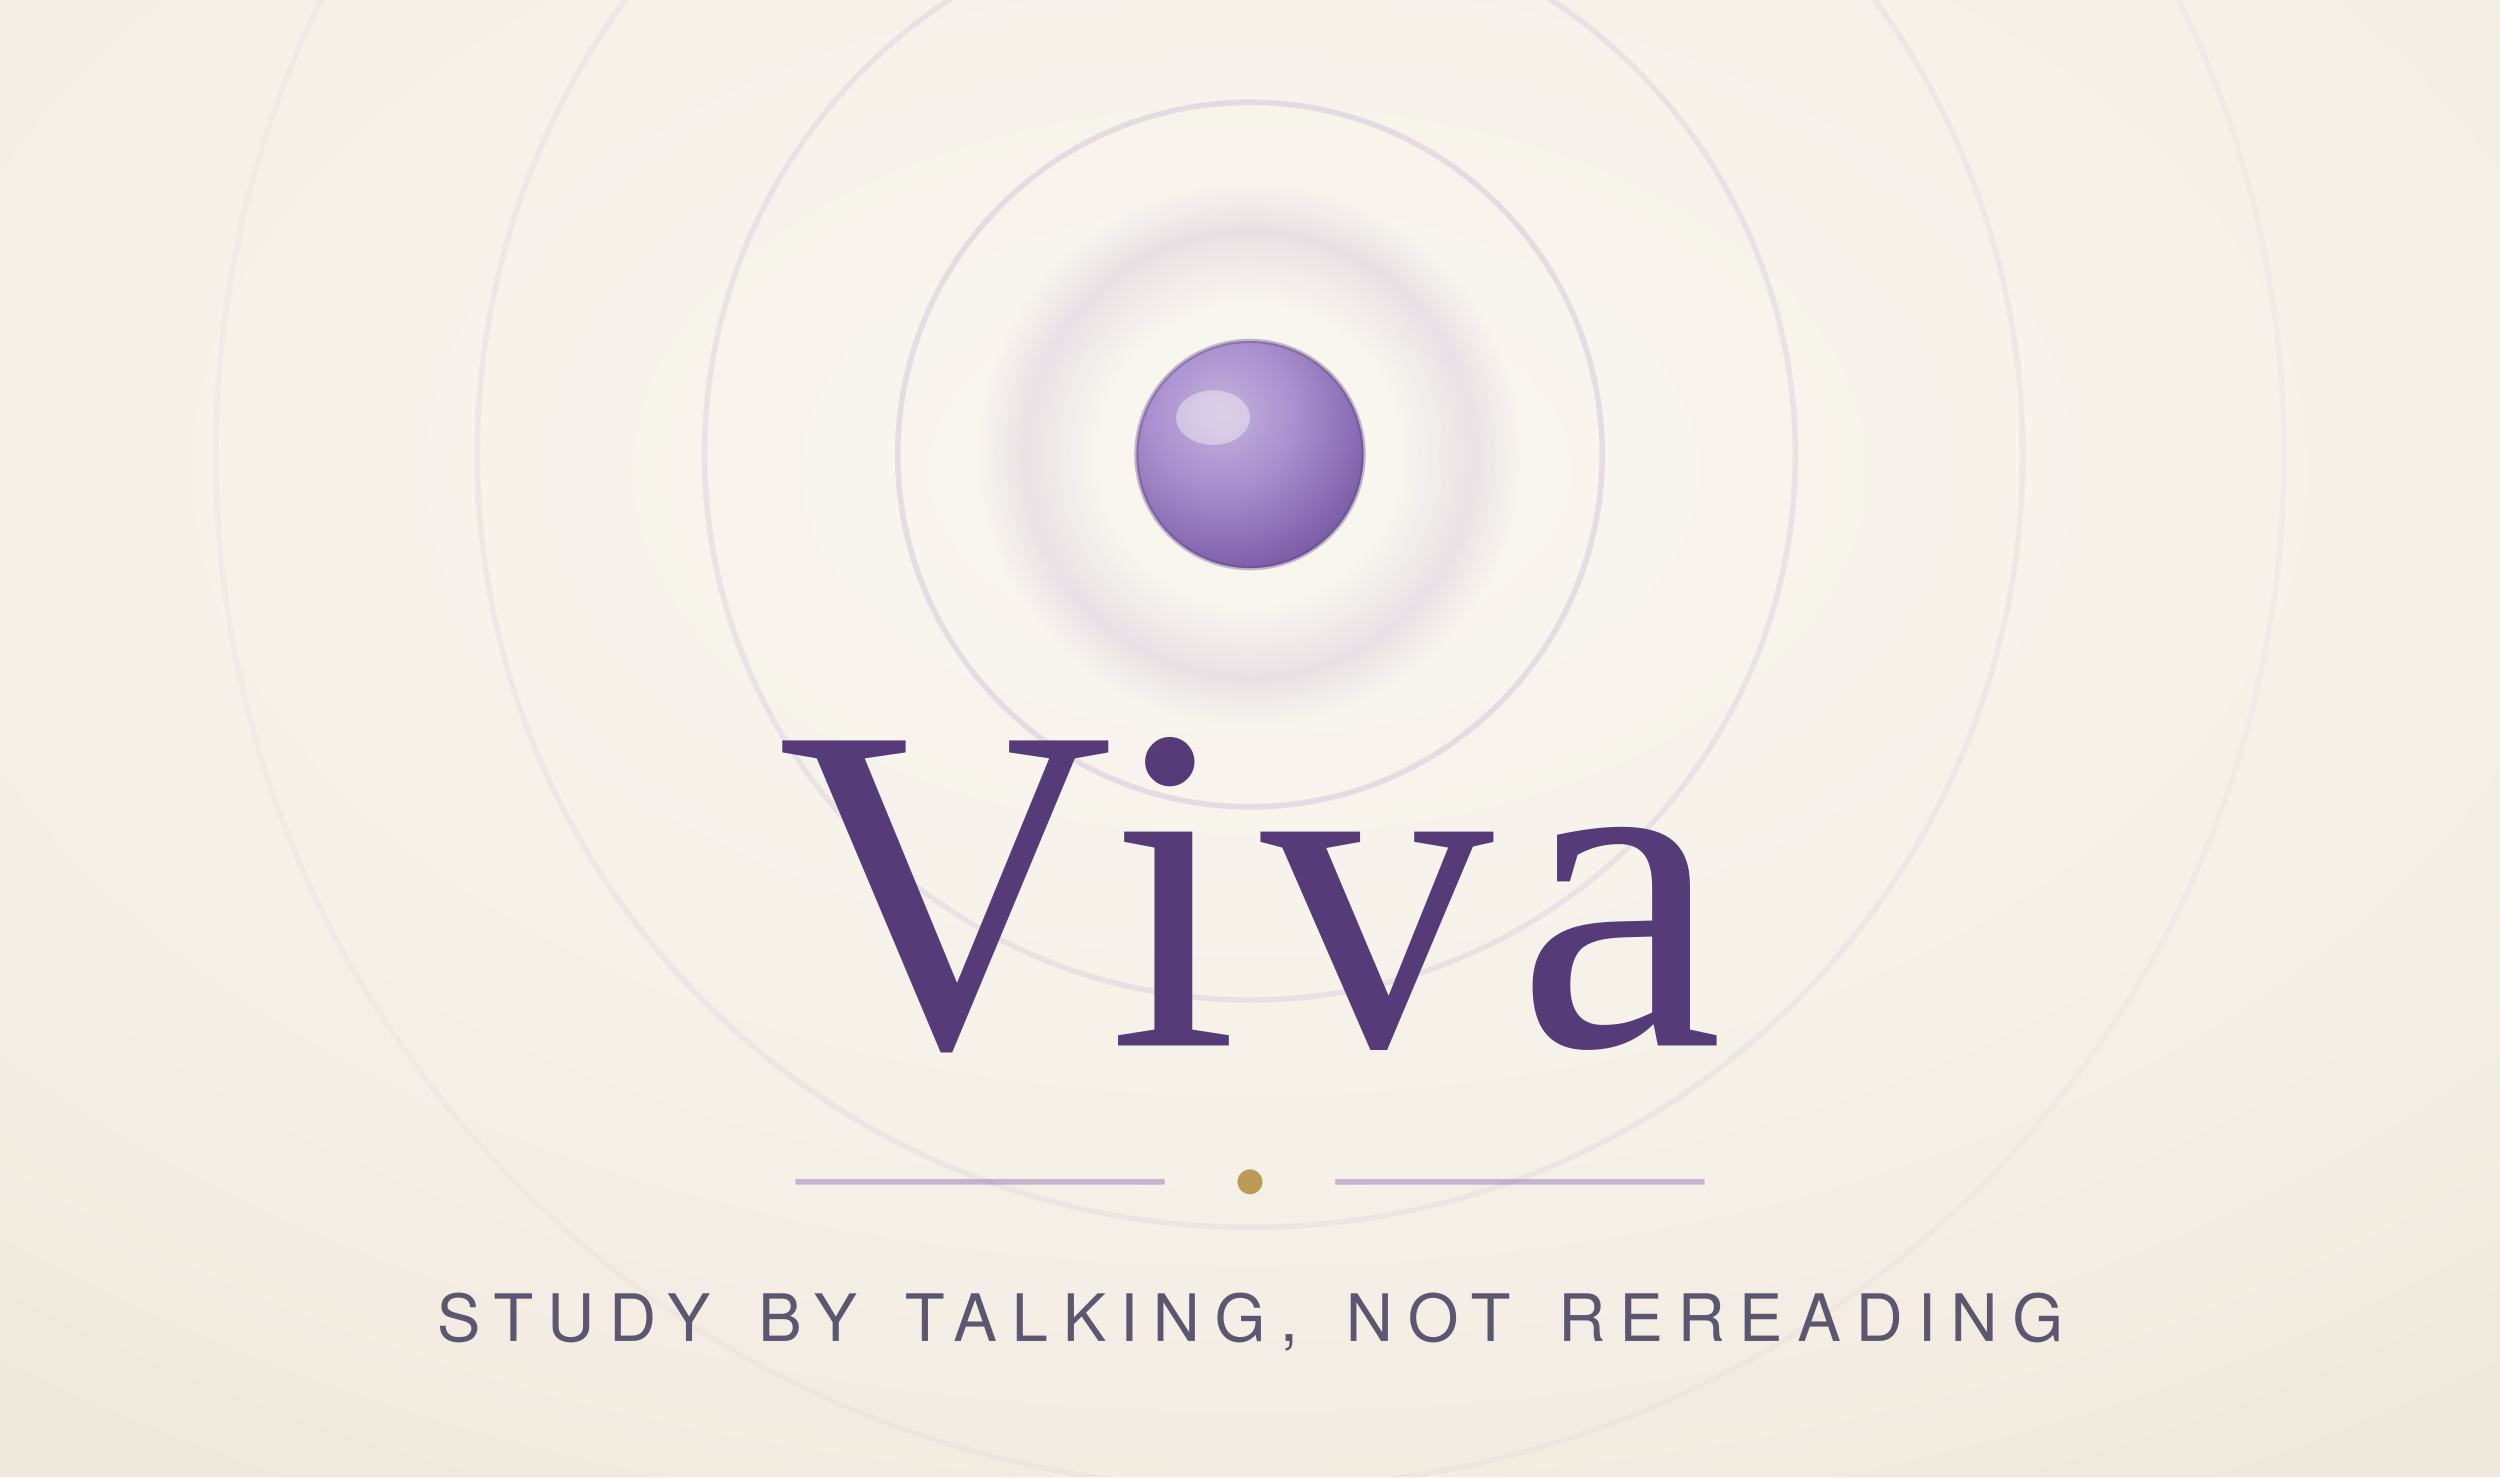
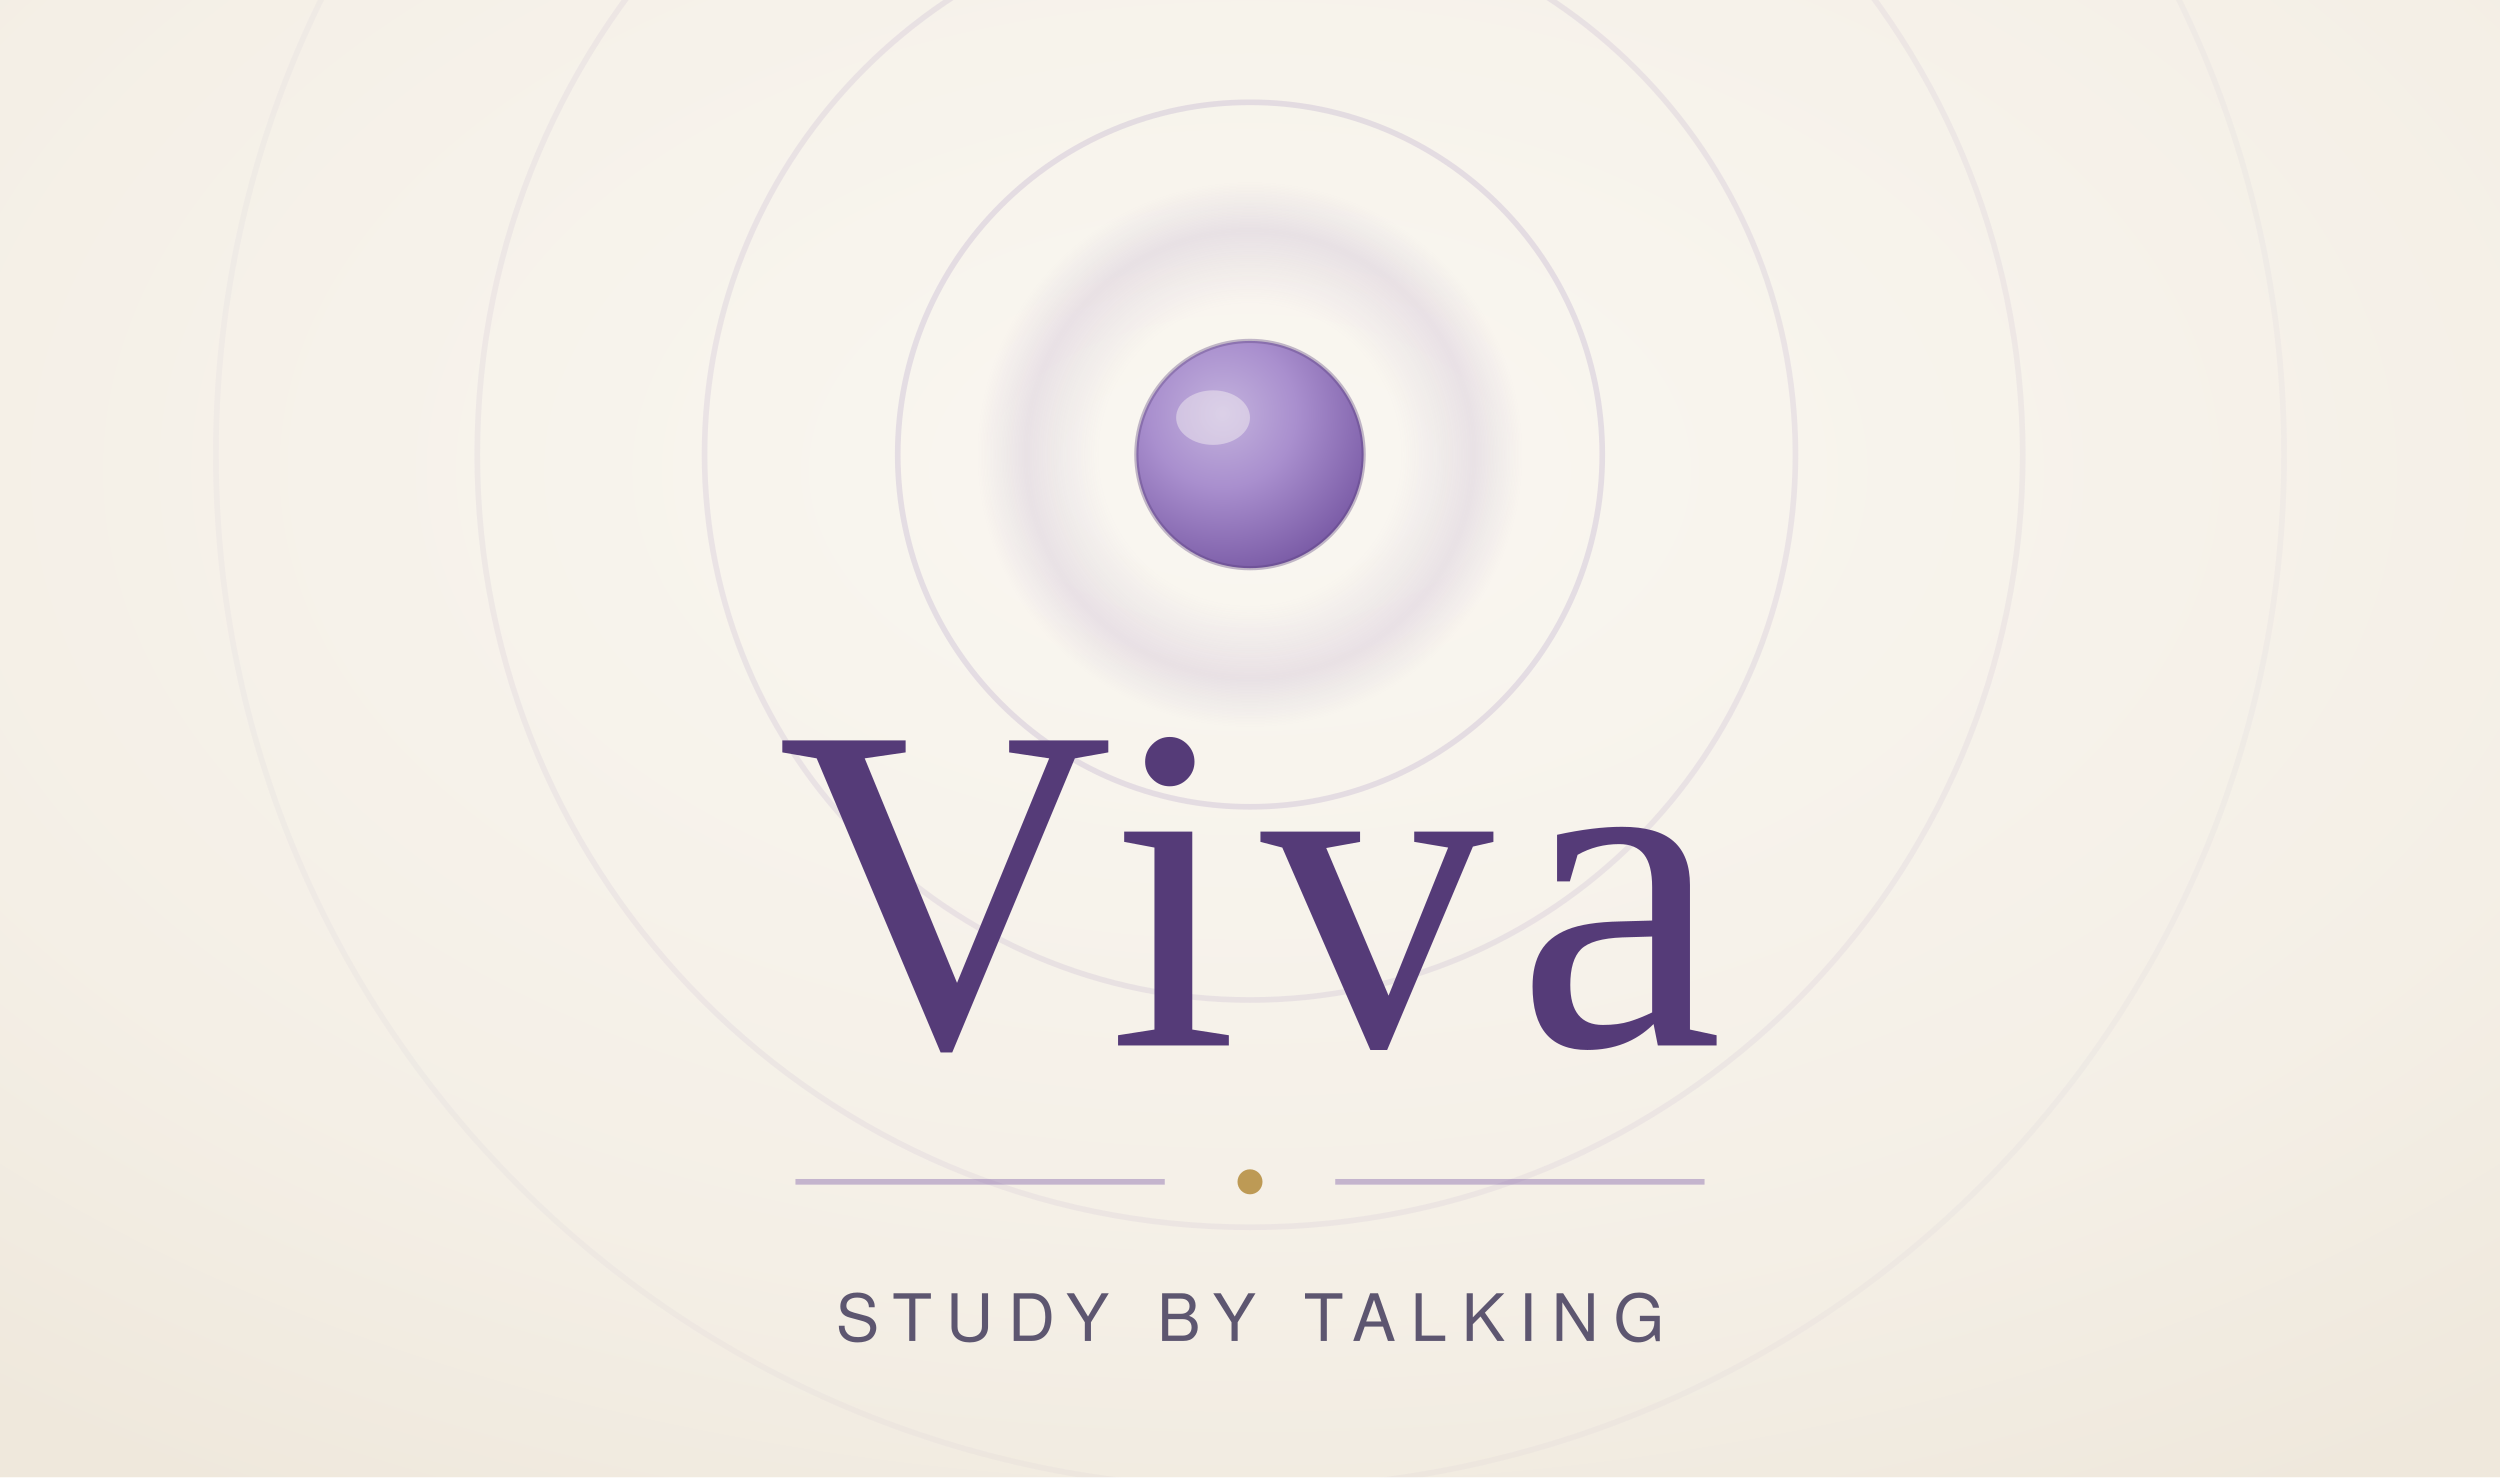
- <svg xmlns="http://www.w3.org/2000/svg" viewBox="0 0 440 260" width="440" height="260" role="img" aria-label="Viva: study by talking, not rereading">
+ <svg xmlns="http://www.w3.org/2000/svg" viewBox="0 0 440 260" width="440" height="260" role="img" aria-label="Viva: study by talking">
  <defs>
    <radialGradient id="orbM" cx="38%" cy="32%" r="72%">
      <stop offset="0%" stop-color="#c3b2dd" />
      <stop offset="45%" stop-color="#a98fce" />
      <stop offset="100%" stop-color="#7a5ba6" />
    </radialGradient>
    <radialGradient id="haloM" cx="50%" cy="50%" r="50%">
      <stop offset="55%" stop-color="#7a5ba6" stop-opacity="0" />
      <stop offset="82%" stop-color="#7a5ba6" stop-opacity="0.13" />
      <stop offset="100%" stop-color="#7a5ba6" stop-opacity="0" />
    </radialGradient>
    <radialGradient id="vignetteM" cx="50%" cy="32%" r="80%">
      <stop offset="0%" stop-color="#faf7f1" />
      <stop offset="70%" stop-color="#f4efe6" />
      <stop offset="100%" stop-color="#efe8dc" />
    </radialGradient>
    <clipPath id="frameM">
      <rect width="440" height="260" />
    </clipPath>
  </defs>
  <rect width="440" height="260" fill="url(#vignetteM)" />
  <g clip-path="url(#frameM)" fill="none" stroke="#7a5ba6" stroke-width="1">
    <circle cx="220" cy="80" r="62" opacity="0.16" />
    <circle cx="220" cy="80" r="96" opacity="0.11" />
    <circle cx="220" cy="80" r="136" opacity="0.075" />
    <circle cx="220" cy="80" r="182" opacity="0.045" />
  </g>
  <circle cx="220" cy="80" r="48" fill="url(#haloM)" />
  <circle cx="220" cy="80" r="20" fill="url(#orbM)" />
  <circle cx="220" cy="80" r="20" fill="none" stroke="#553b78" stroke-width="0.75" opacity="0.35" />
  <ellipse cx="213.5" cy="73.5" rx="6.5" ry="4.8" fill="#fdfbf6" opacity="0.42" />
  <text x="220" y="184" text-anchor="middle" font-family="Cormorant, Cormorant Garamond, Georgia, 'Times New Roman', serif" font-size="82" font-weight="500" letter-spacing="4" fill="#553b78">Viva</text>
  <g stroke="#7a5ba6" stroke-width="1" opacity="0.4">
    <line x1="140" y1="208" x2="205" y2="208" />
    <line x1="235" y1="208" x2="300" y2="208" />
  </g>
  <circle cx="220" cy="208" r="2.2" fill="#bd9a55" />
-   <text x="220" y="236" text-anchor="middle" font-family="'Hanken Grotesk', 'Avenir Next', Helvetica, Arial, sans-serif" font-size="11.5" letter-spacing="2.6" fill="#5d5670">STUDY BY TALKING, NOT REREADING</text>
+   <text x="220" y="236" text-anchor="middle" font-family="'Hanken Grotesk', 'Avenir Next', Helvetica, Arial, sans-serif" font-size="11.5" letter-spacing="2.6" fill="#5d5670">STUDY BY TALKING</text>
</svg>
